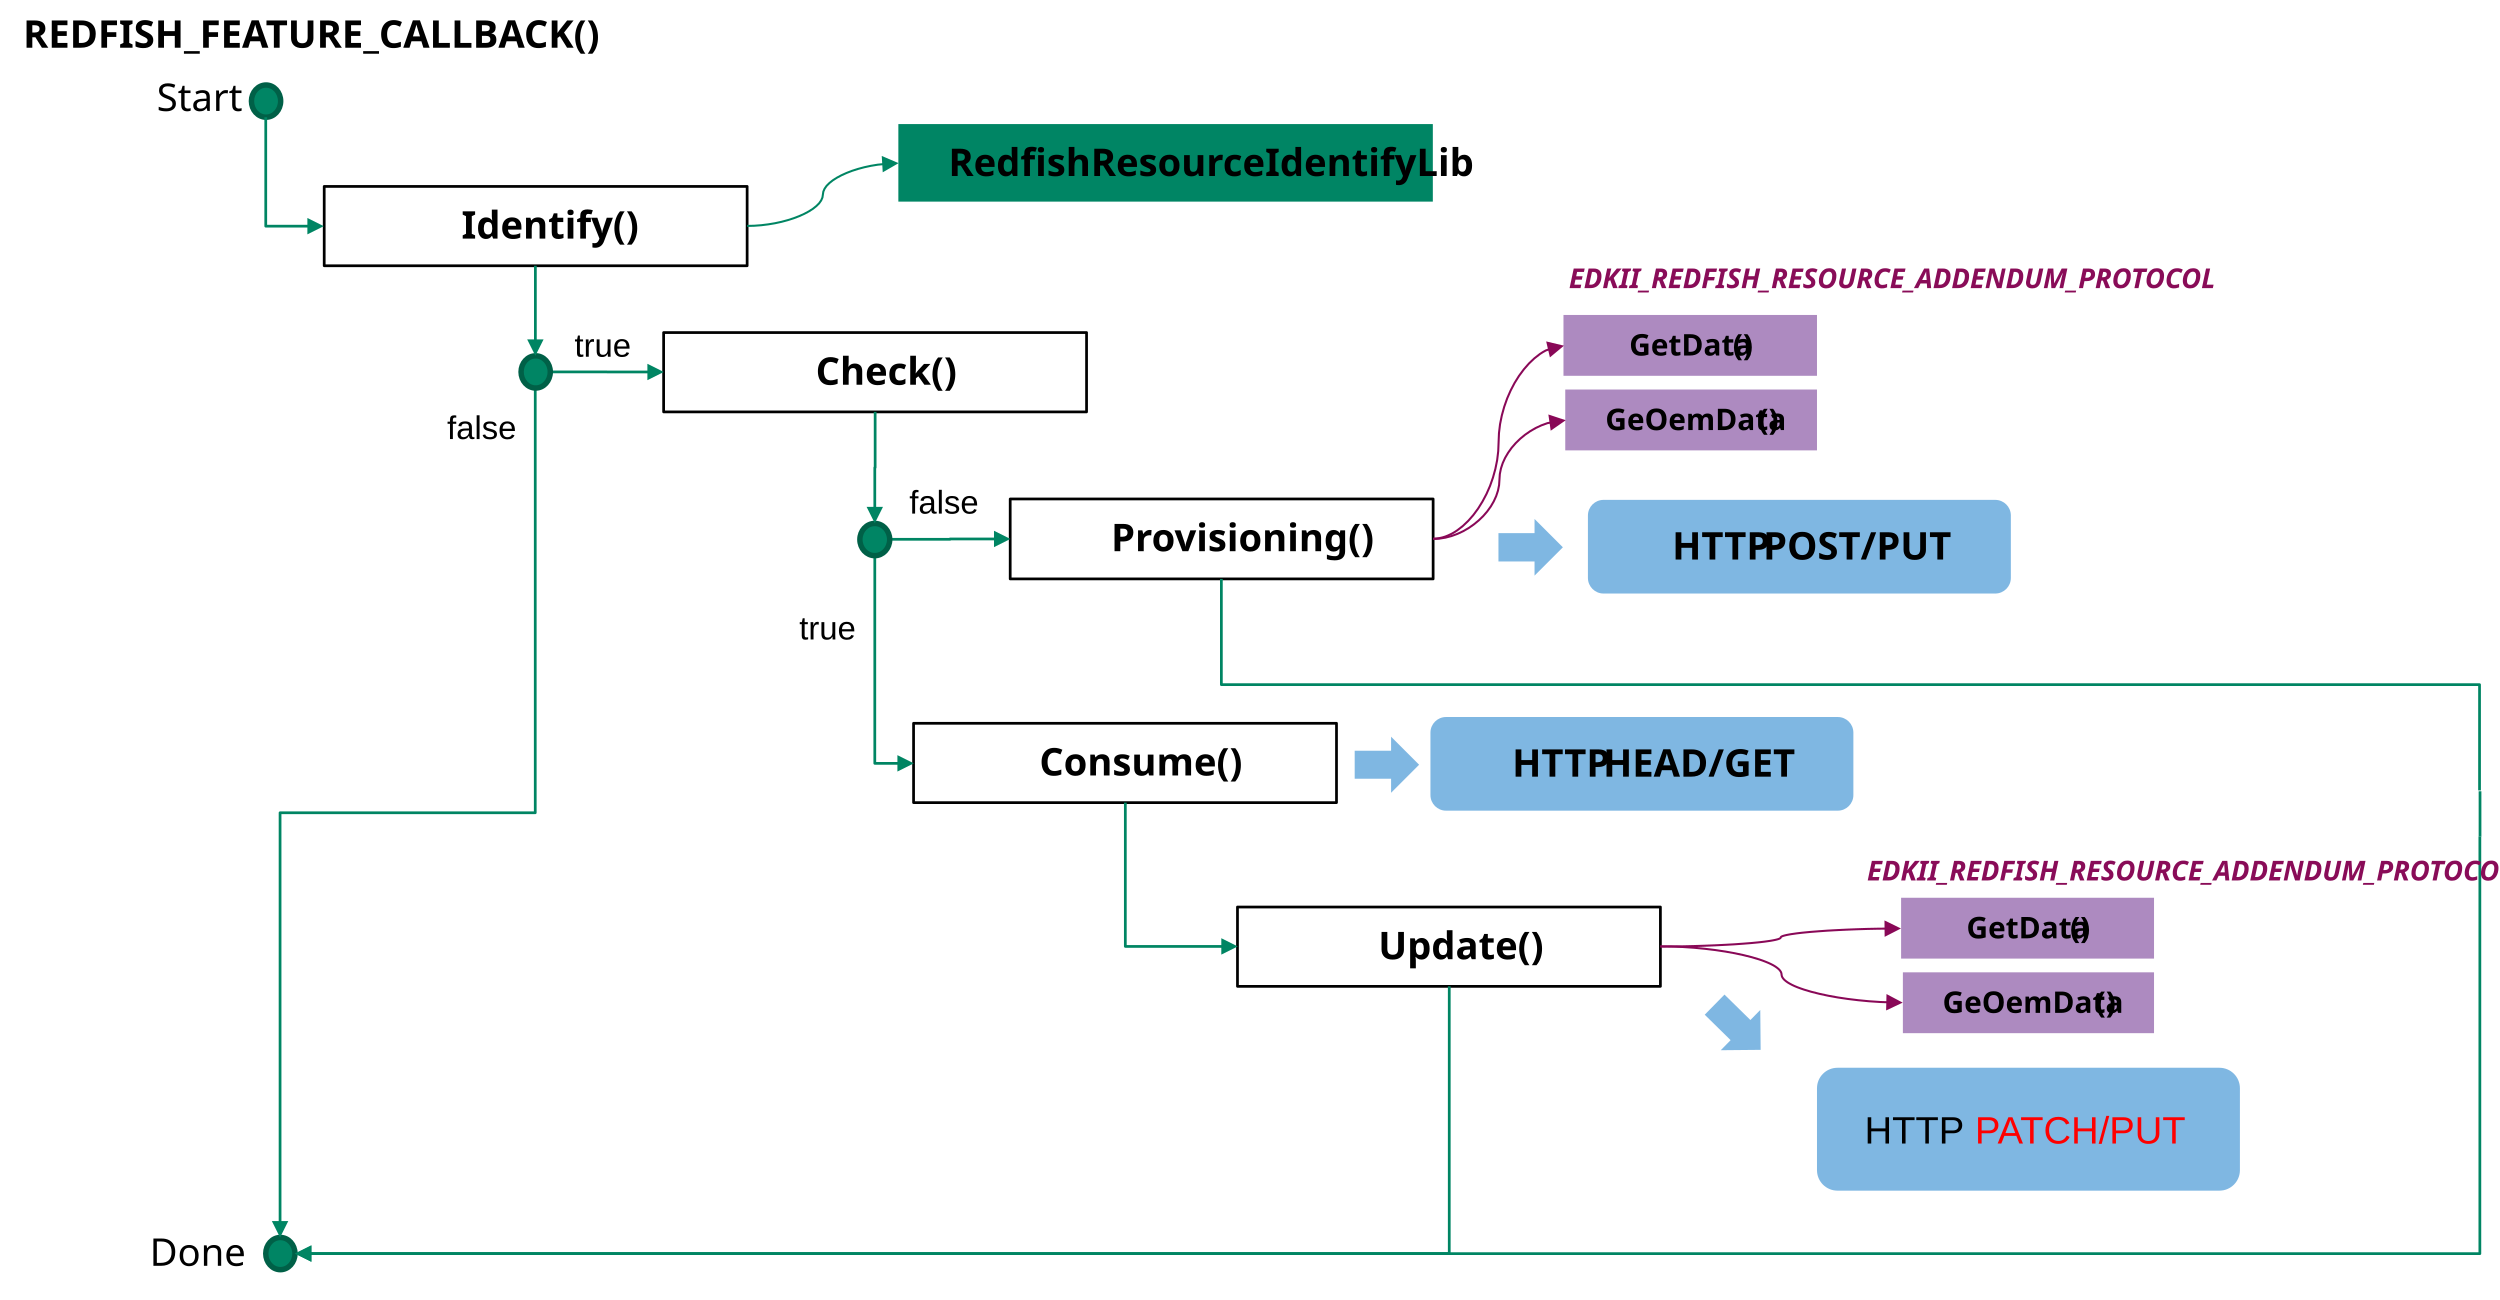
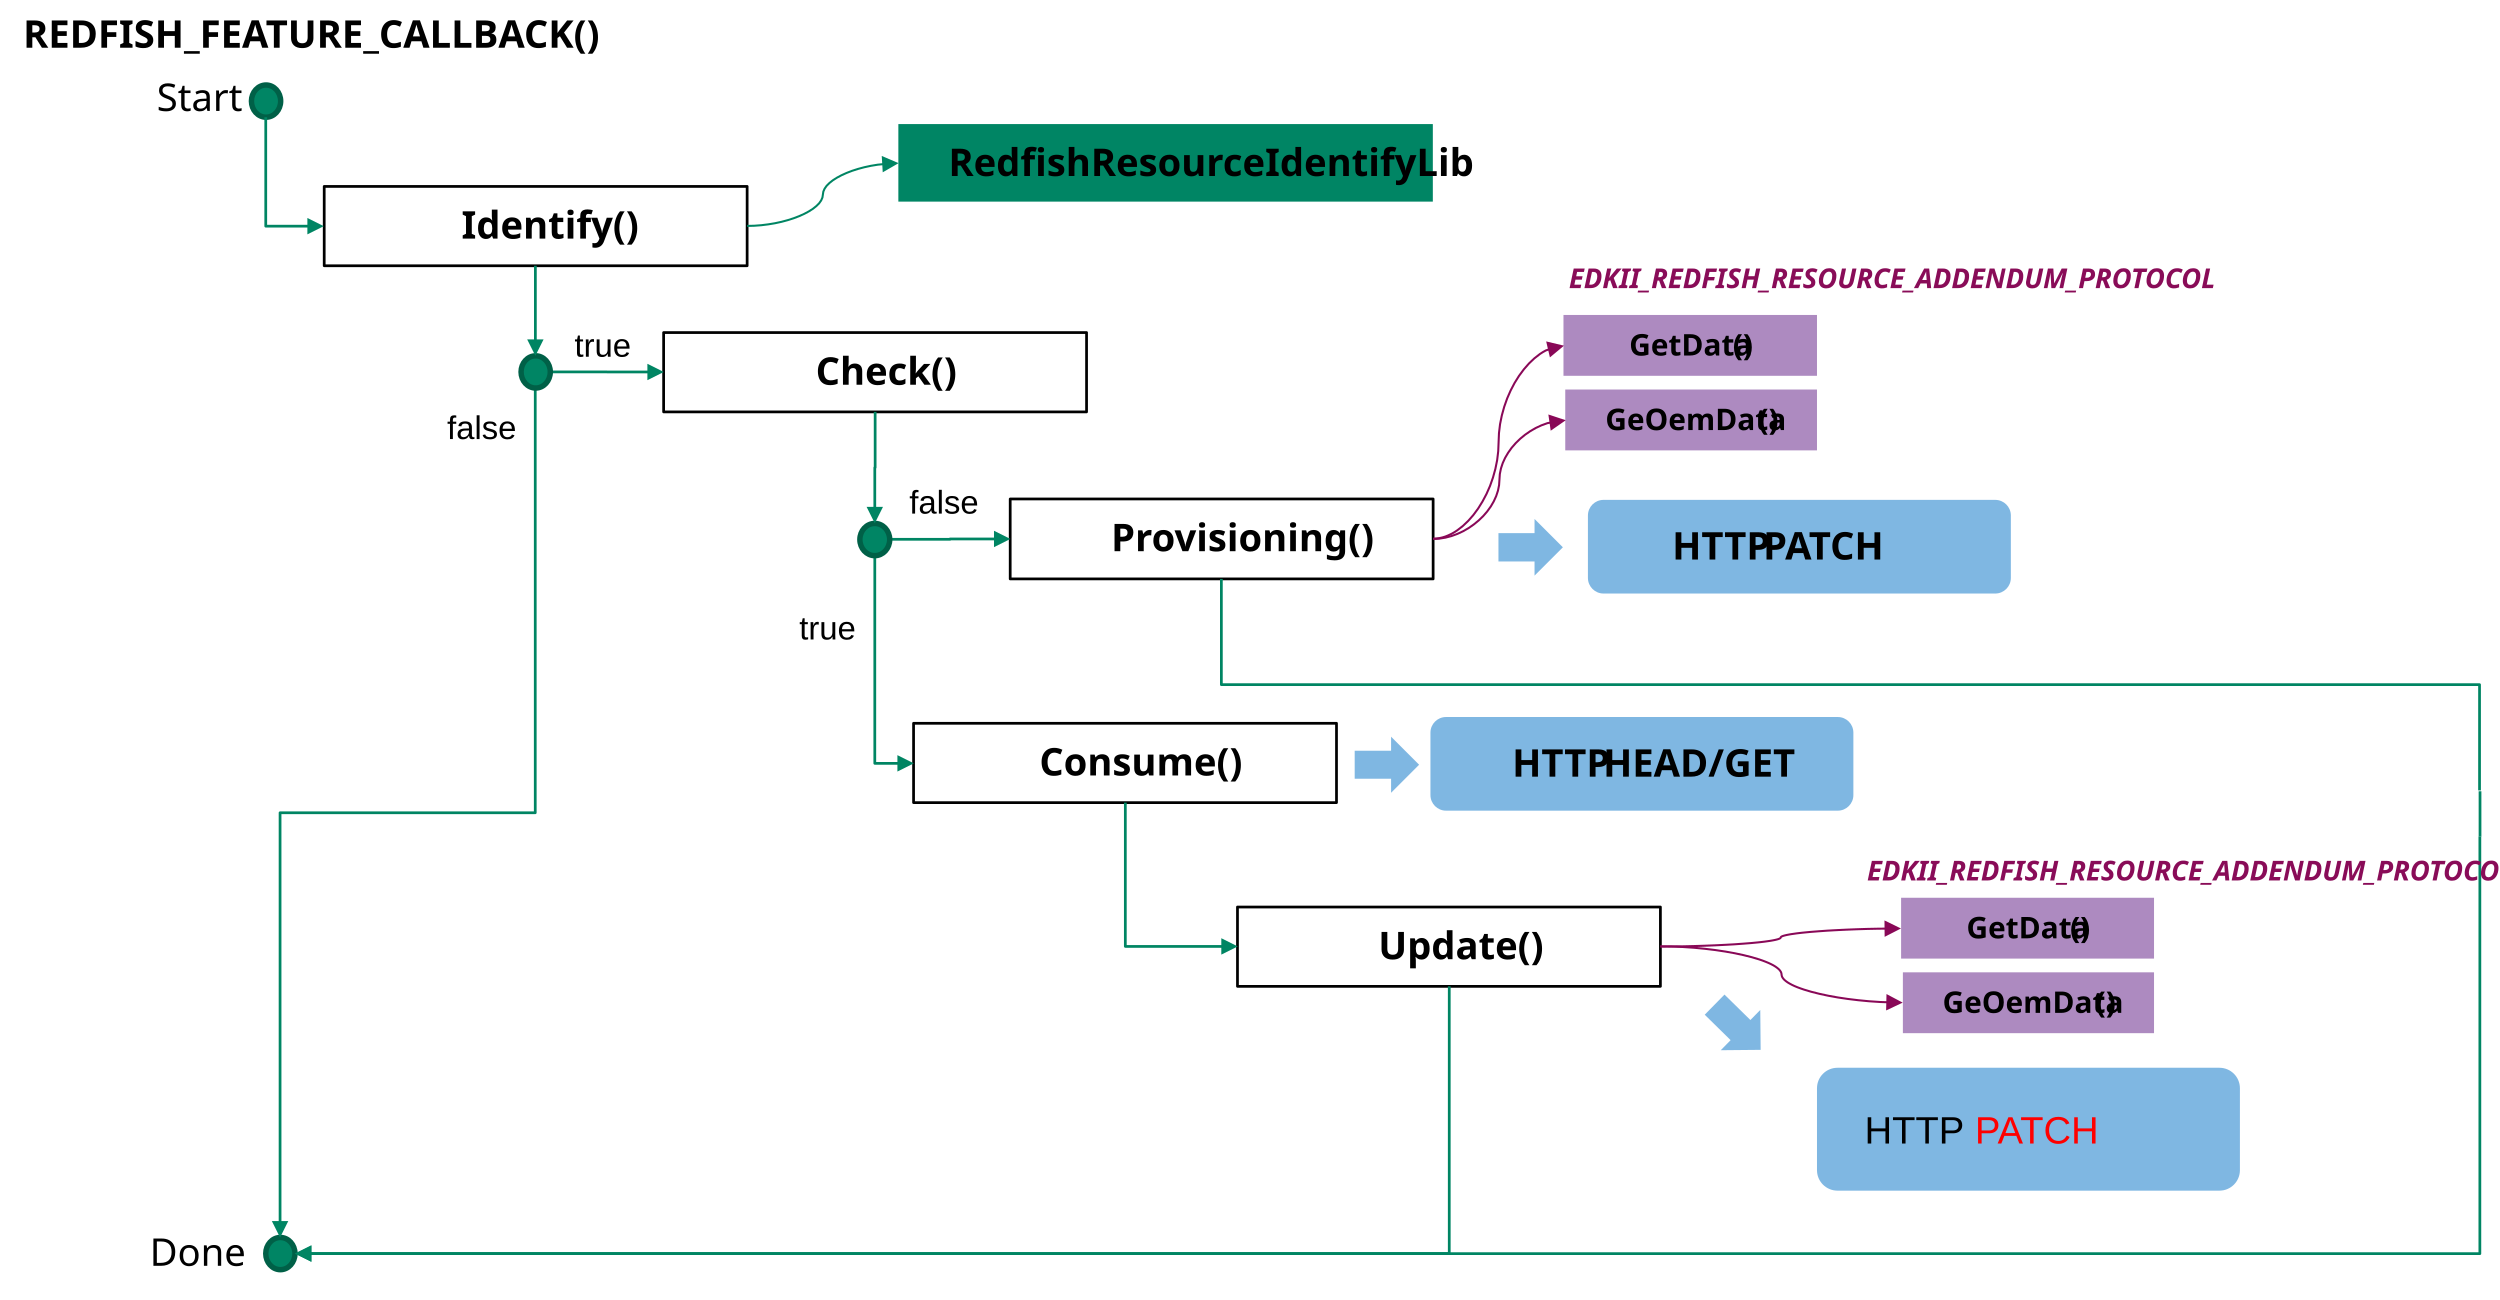
<svg xmlns="http://www.w3.org/2000/svg" width="4191" height="2178" style="background-color:white" xml:space="preserve" overflow="hidden">
  <defs>
    <clipPath id="clip0">
      <rect x="66" y="210" width="4191" height="2178" />
    </clipPath>
  </defs>
  <g clip-path="url(#clip0)" transform="translate(-66 -210)">
    <path d="M487.5 379.5C487.5 364.588 498.469 352.5 512 352.5 525.531 352.5 536.5 364.588 536.5 379.5 536.5 394.412 525.531 406.5 512 406.5 498.469 406.5 487.5 394.412 487.5 379.5Z" stroke="#006047" stroke-width="9.167" stroke-linejoin="round" stroke-miterlimit="10" fill="#008564" fill-rule="evenodd" />
    <text font-family="Calibri,Calibri_MSFontService,sans-serif" font-weight="700" font-size="64" transform="matrix(1 0 0 1 104.76 290)">REDFISH_FEATURE_CALLBACK()</text>
    <rect x="609.5" y="522.5" width="709" height="133" stroke="#000000" stroke-width="4.583" stroke-linejoin="round" stroke-miterlimit="10" fill="none" />
    <text font-family="Calibri,Calibri_MSFontService,sans-serif" font-weight="700" font-size="64" transform="matrix(1 0 0 1 839.622 610)">Identify()</text>
    <rect x="1178.5" y="767.5" width="709" height="133" stroke="#000000" stroke-width="4.583" stroke-linejoin="round" stroke-miterlimit="10" fill="none" />
    <text font-family="Calibri,Calibri_MSFontService,sans-serif" font-weight="700" font-size="64" transform="matrix(1 0 0 1 1433.4 855)">Check()</text>
    <rect x="1759.5" y="1046.5" width="709" height="134" stroke="#000000" stroke-width="4.583" stroke-linejoin="round" stroke-miterlimit="10" fill="none" />
    <text font-family="Calibri,Calibri_MSFontService,sans-serif" font-weight="700" font-size="64" transform="matrix(1 0 0 1 1928.64 1134)">Provisioning()</text>
    <rect x="1597.5" y="1422.5" width="709" height="133" stroke="#000000" stroke-width="4.583" stroke-linejoin="round" stroke-miterlimit="10" fill="none" />
    <text font-family="Calibri,Calibri_MSFontService,sans-serif" font-weight="700" font-size="64" transform="matrix(1 0 0 1 1808.4 1510)">Consume()</text>
    <rect x="2140.5" y="1730.5" width="709" height="133" stroke="#000000" stroke-width="4.583" stroke-linejoin="round" stroke-miterlimit="10" fill="none" />
    <text font-family="Calibri,Calibri_MSFontService,sans-serif" font-weight="700" font-size="64" transform="matrix(1 0 0 1 2376.59 1818)">Update()</text>
    <path d="M0-2.292 182.65-2.292C183.915-2.292 184.941-1.266 184.941 0L184.941 74.37 180.358 74.37 180.358 0 182.65 2.292 0 2.292ZM196.4 69.786 182.65 97.286 168.9 69.786Z" fill="#008563" transform="matrix(1.83697e-16 1 1 -1.83697e-16 511.5 406.5)" />
    <path d="M988.5 831.208 1083.64 831.208C1084.91 831.208 1085.93 832.234 1085.93 833.5L1085.93 833.591 1083.64 831.299 1155.86 831.299 1155.86 835.882 1083.64 835.882C1082.37 835.882 1081.35 834.856 1081.35 833.591L1081.35 833.5 1083.64 835.792 988.5 835.792ZM1151.28 819.841 1178.78 833.591 1151.28 847.341Z" fill="#008563" />
    <path d="M0-2.292 101.164-2.292C102.43-2.292 103.456-1.266 103.456 0L103.456 0.633 101.164-1.658 179.411-1.658 179.411 2.925 101.164 2.925C99.898 2.925 98.872 1.899 98.872 0.633L98.872 0 101.164 2.292 0 2.292ZM174.827-13.117 202.327 0.633 174.827 14.383Z" fill="#008563" transform="matrix(1 0 0 -1 1557.5 1114.13)" />
    <path d="M0-2.292 348.186-2.292C349.452-2.292 350.478-1.266 350.478 0L350.478 42.496 345.894 42.496 345.894 0 348.186 2.292 0 2.292ZM361.936 37.913 348.186 65.412 334.436 37.913Z" fill="#008563" transform="matrix(1.83697e-16 1 1 -1.83697e-16 1532.5 1141.5)" />
    <path d="M0-2.292 241.064-2.292C242.329-2.292 243.356-1.266 243.356 0L243.356 165.488 238.772 165.488 238.772 0 241.064 2.292 0 2.292ZM254.814 160.904 241.064 188.404 227.314 160.904Z" fill="#008563" transform="matrix(1.83697e-16 1 1 -1.83697e-16 1952.5 1555.5)" />
    <path d="M511.5 2311.5C511.5 2296.59 522.469 2284.5 536 2284.5 549.531 2284.5 560.5 2296.59 560.5 2311.5 560.5 2326.41 549.531 2338.5 536 2338.5 522.469 2338.5 511.5 2326.41 511.5 2311.5Z" stroke="#006047" stroke-width="9.167" stroke-linejoin="round" stroke-miterlimit="10" fill="#008564" fill-rule="evenodd" />
    <text font-family="Calibri,Calibri_MSFontService,sans-serif" font-weight="400" font-size="64" transform="matrix(1 0 0 1 316.965 2332)">Done </text>
    <path d="M965.584 860.5 965.584 1572.52C965.584 1573.79 964.558 1574.82 963.292 1574.82L535.5 1574.82 537.792 1572.52 537.792 2261.63 533.209 2261.63 533.209 1572.52C533.209 1571.26 534.235 1570.23 535.5 1570.23L963.292 1570.23 961.001 1572.52 961.001 860.5ZM549.25 2257.05 535.5 2284.55 521.75 2257.05Z" fill="#008563" />
    <path d="M2497.82 1863.5 2497.82 2311.4C2497.82 2312.67 2496.79 2313.7 2495.53 2313.7L583.418 2313.7 583.418 2309.11 2495.53 2309.11 2493.23 2311.4 2493.23 1863.5ZM588 2325.15 560.5 2311.4 588 2297.65Z" fill="#008563" />
    <path d="M2728 1074.17C2728 1059.72 2739.72 1048 2754.17 1048L3410.83 1048C3425.28 1048 3437 1059.72 3437 1074.17L3437 1178.83C3437 1193.28 3425.28 1205 3410.83 1205L2754.17 1205C2739.72 1205 2728 1193.28 2728 1178.83Z" fill="#0071C5" fill-rule="evenodd" fill-opacity="0.502" />
    <text font-family="Calibri,Calibri_MSFontService,sans-serif" font-weight="700" font-size="64" transform="matrix(1 0 0 1 2869.23 1148)">HTTP </text>
-     <text font-family="Calibri,Calibri_MSFontService,sans-serif" font-weight="700" font-size="64" transform="matrix(1 0 0 1 3021.62 1148)">POST/PUT</text>
+     <text font-family="Calibri,Calibri_MSFontService,sans-serif" font-weight="700" font-size="64" transform="matrix(1 0 0 1 3021.62 1148)">PATCH</text>
    <path d="M3112 2034.33C3112 2015.37 3127.37 2000 3146.33 2000L3786.67 2000C3805.63 2000 3821 2015.37 3821 2034.33L3821 2171.67C3821 2190.63 3805.63 2206 3786.67 2206L3146.33 2206C3127.37 2206 3112 2190.63 3112 2171.67Z" fill="#0071C5" fill-rule="evenodd" fill-opacity="0.502" />
    <text font-family="Arial,Arial_MSFontService,sans-serif" font-weight="400" font-size="64" transform="matrix(1 0 0 1 3191.74 2127)">HTTP </text>
-     <text fill="#FF0000" font-family="Arial,Arial_MSFontService,sans-serif" font-weight="400" font-size="64" transform="matrix(1 0 0 1 3376.79 2127)">PATCH/PUT</text>
+     <text fill="#FF0000" font-family="Arial,Arial_MSFontService,sans-serif" font-weight="400" font-size="64" transform="matrix(1 0 0 1 3376.79 2127)">PATCH</text>
    <rect x="1572" y="418" width="896" height="130" fill="#008564" />
    <text font-family="Calibri,Calibri_MSFontService,sans-serif" font-weight="700" font-size="64" transform="matrix(1 0 0 1 1655.98 505)">RedfishResourceIdentifyLib</text>
    <path d="M0.045-1.718 11.92-1.406 23.814-0.527 35.523 0.919 46.906 2.804 57.927 5.195 68.507 8.027 78.525 11.238 87.927 14.832 96.584 18.747 104.375 22.923 111.238 27.302 117.131 31.966 121.965 36.785C122.036 36.855 122.1 36.932 122.157 37.013L125.532 41.826C125.598 41.92 125.655 42.02 125.701 42.126L127.826 47.001C127.885 47.138 127.927 47.282 127.949 47.429L128.699 52.367 129.449 57.304 129.326 56.876 131.451 61.751 131.282 61.451 134.657 66.263 134.465 66.035 139.153 70.722 144.756 75.154 151.363 79.364 158.938 83.423 167.396 87.247 176.555 90.771 186.4 93.926 196.82 96.715 207.677 99.07 218.967 100.929 231.233 102.16 230.889 105.58 218.408 104.321 206.948 102.43 195.93 100.035 185.35 97.199 175.32 93.979 165.979 90.378 157.312 86.452 149.512 82.261 142.619 77.846 136.722 73.153 132.035 68.465C131.964 68.395 131.9 68.318 131.843 68.237L128.468 63.424C128.402 63.33 128.345 63.23 128.299 63.124L126.174 58.249C126.115 58.112 126.073 57.968 126.051 57.821L125.301 52.883 124.551 47.946 124.674 48.374 122.549 43.499 122.718 43.799 119.343 38.987 119.535 39.215 114.994 34.659 109.387 30.198 102.75 25.952 95.166 21.878 86.698 18.043 77.475 14.512 67.618 11.348 57.198 8.555 46.344 6.196 35.102 4.331 23.561 2.902 11.83 2.031-0.045 1.718ZM227.312 89.869 253.937 105.246 225.66 117.32Z" fill="#008563" transform="matrix(1 0 0 -1 1318.5 588.746)" />
    <rect x="2687" y="738" width="425" height="102" fill="#5D1682" fill-opacity="0.502" />
    <text font-family="Calibri,Calibri_MSFontService,sans-serif" font-weight="700" font-size="50" transform="matrix(1 0 0 1 2797.23 806)">GetData</text>
    <text font-family="Calibri,Calibri_MSFontService,sans-serif" font-weight="700" font-size="50" transform="matrix(1 0 0 1 2970.82 806)">()</text>
    <text fill="#890C58" font-family="Calibri,Calibri_MSFontService,sans-serif" font-style="italic" font-weight="700" font-size="46" transform="matrix(1 0 0 1 2696.04 693)">EDKII_REDFISH_RESOURCE_ADDENDUM_PROTOCOL</text>
    <path d="M0.084-1.717 5.209-1.467 10.479-0.766 15.743 0.384 21.001 1.981 26.138 4.029 31.237 6.447 36.274 9.248 41.253 12.499 50.803 19.891 59.997 28.63 68.728 38.553 76.822 49.544 84.273 61.531 91.019 74.258 96.949 87.746 101.933 101.866 105.969 116.416 108.997 131.282 110.831 146.482 111.467 161.742 112.092 176.867 113.894 191.795 116.872 206.407 120.844 220.729 125.746 234.616 131.574 247.871 138.147 260.389 145.458 272.09 153.443 282.851 161.92 292.557 170.872 301.067 180.183 308.333 184.928 311.366 189.774 314.061 189.495 313.937 197.654 316.733 196.54 319.985 188.38 317.188C188.284 317.155 188.19 317.114 188.101 317.064L183.072 314.259 178.067 311.042 168.503 303.557 159.33 294.818 150.682 284.899 142.542 273.91 135.103 261.986 128.426 249.254 122.504 235.759 117.531 221.646 113.503 207.093 110.481 192.205 108.658 177.008 108.033 161.883 107.419 146.893 105.628 131.968 102.656 117.334 98.692 103.009 93.801 89.129 87.981 75.867 81.352 63.344 74.053 51.581 66.147 40.822 57.628 31.12 48.697 22.609 39.372 15.376 34.601 12.252 29.763 9.553 24.862 7.221 19.999 5.269 15.007 3.741 10.021 2.641 5.041 1.967-0.084 1.717ZM195.756 303.927 219.415 323.564 189.51 330.709Z" fill="#890857" transform="matrix(1 0 0 -1 2468.5 1113.06)" />
    <rect x="2690" y="863" width="422" height="102" fill="#5D1682" fill-opacity="0.502" />
    <text font-family="Calibri,Calibri_MSFontService,sans-serif" font-weight="700" font-size="50" transform="matrix(1 0 0 1 2757.16 931)">GeOemData</text>
    <text font-family="Calibri,Calibri_MSFontService,sans-serif" font-weight="700" font-size="50" transform="matrix(1 0 0 1 3013.82 931)">()</text>
    <path d="M0.092-1.716 10.53-1.154 21.028 0.554 31.376 3.276 41.405 6.949 51.165 11.505 60.485 16.887 69.296 23.028 77.53 29.798 85.132 37.139 91.988 45.064 98.02 53.434 103.109 62.133 107.25 71.16 110.32 80.463 112.247 89.909 112.902 99.447 113.527 108.76 115.372 117.784 118.32 126.713 122.313 135.41 127.292 143.813 133.088 151.941 139.734 159.559 147.137 166.769 155.155 173.36 163.727 179.273 172.798 184.512 182.29 188.943 192.089 192.51 191.834 192.439 199.996 194.058 199.327 197.43 191.165 195.811C191.079 195.794 190.994 195.77 190.911 195.74L180.835 192.057 171.077 187.488 161.773 182.102 152.97 176.015 144.738 169.231 137.141 161.816 130.287 153.934 124.333 145.562 119.187 136.84 115.055 127.787 112.003 118.466 110.098 108.99 109.473 99.678 108.878 90.591 107.055 81.537 104.125 72.59 100.141 63.867 95.23 55.441 89.387 47.311 82.743 39.611 75.345 32.452 67.329 25.847 58.765 19.863 49.71 14.62 40.22 10.176 30.499 6.599 20.472 3.946 10.345 2.279-0.092 1.716ZM197.096 181.479 222.341 199.029 193.154 208.695Z" fill="#890857" transform="matrix(1 0 0 -1 2468.5 1113.53)" />
    <path d="M0.014-1.719 37.639-1.406 56.103-0.968 74.116-0.405 91.568 0.283 108.209 1.096 124.032 1.971 138.811 3.036 152.384 4.099 164.666 5.289 170.254 5.917 175.456 6.544 180.246 7.236 184.618 7.861 188.55 8.558 192.081 9.251 195.079 9.951 197.643 10.655 199.7 11.38 201.269 12.15C201.394 12.213 201.512 12.291 201.619 12.383L202.494 13.133C202.684 13.296 202.836 13.498 202.94 13.726L203.252 14.414 203.565 15.101 203.119 14.508 203.994 15.258 203.644 15.025 205.019 15.713 206.762 16.318 209.143 16.968 212.017 17.639 215.456 18.314 219.3 18.995 223.618 19.611 228.371 20.299 233.518 20.919 239.067 21.542 251.291 22.727 264.822 23.787 279.561 24.848 295.283 25.721 311.959 26.533 329.318 27.22 347.304 27.782 365.722 28.157 380.37 28.298 380.337 31.735 365.653 31.593 347.196 31.218 329.182 30.655 311.791 29.967 295.092 29.154 279.314 28.277 264.553 27.213 250.959 26.148 238.683 24.958 233.107 24.331 227.879 23.701 223.132 23.014 218.7 22.38 214.794 21.686 211.233 20.986 208.232 20.282 205.613 19.557 203.481 18.787 202.106 18.1C201.981 18.037 201.863 17.959 201.756 17.867L200.881 17.117C200.691 16.954 200.539 16.752 200.435 16.524L200.123 15.836 199.81 15.149 200.256 15.742 199.381 14.992 199.731 15.225 198.55 14.62 196.732 13.97 194.296 13.299 191.419 12.624 187.95 11.942 184.132 11.264 179.754 10.639 175.044 9.956 169.871 9.333 164.334 8.711 152.116 7.526 138.564 6.464 123.843 5.404 108.041 4.529 91.432 3.717 74.009 3.03 56.022 2.468 37.611 2.031-0.014 1.719ZM375.903 16.223 403.269 30.238 375.637 43.722Z" fill="#890857" transform="matrix(1 0 0 -1 2849.5 1796.74)" />
    <path d="M2849.52 1794.78 2868.52 1795.03 2887.45 1795.85 2906.05 1797.1 2924.23 1798.85 2941.83 1800.98 2958.63 1803.49 2974.62 1806.37 2989.49 1809.57 3003.23 1813.02 3015.62 1816.73 3021.31 1818.69 3026.61 1820.71 3031.47 1822.73 3035.92 1824.82 3039.92 1826.91 3043.47 1829.1 3046.57 1831.36 3049.18 1833.57 3051.29 1835.92C3051.34 1835.98 3051.39 1836.05 3051.44 1836.12L3052.87 1838.31C3052.94 1838.41 3053 1838.51 3053.04 1838.63L3053.91 1840.88C3053.96 1841 3054 1841.13 3054.01 1841.26L3054.33 1843.44 3054.64 1845.63 3054.54 1845.25 3055.41 1847.5 3055.25 1847.18 3056.69 1849.37 3056.54 1849.17 3058.47 1851.36 3060.8 1853.32 3063.7 1855.42 3067.01 1857.4 3070.88 1859.49 3075.17 1861.51 3079.91 1863.48 3085.09 1865.39 3090.68 1867.31 3102.93 1870.98 3116.54 1874.4 3131.3 1877.57 3147.12 1880.43 3163.88 1882.92 3181.33 1885.04 3199.42 1886.79 3217.99 1888.04 3232.84 1888.55 3232.72 1891.99 3217.76 1891.46 3199.08 1890.21 3180.92 1888.46 3163.37 1886.32 3146.51 1883.82 3130.58 1880.93 3115.71 1877.73 3101.94 1874.27 3089.56 1870.56 3083.9 1868.61 3078.59 1866.65 3073.7 1864.62 3069.25 1862.51 3065.24 1860.35 3061.67 1858.2 3058.57 1855.93 3055.9 1853.64 3053.96 1851.45C3053.91 1851.39 3053.86 1851.32 3053.81 1851.26L3052.38 1849.07C3052.31 1848.97 3052.25 1848.86 3052.21 1848.75L3051.34 1846.5C3051.29 1846.38 3051.25 1846.25 3051.24 1846.12L3050.92 1843.93 3050.61 1841.74 3050.71 1842.12 3049.84 1839.87 3050 1840.19 3048.56 1838.01 3048.71 1838.2 3046.95 1836.18 3044.55 1834.14 3041.66 1832.02 3038.33 1829.96 3034.45 1827.93 3030.15 1825.9 3025.39 1823.92 3020.19 1821.94 3014.63 1820.02 3002.39 1816.35 2988.76 1812.93 2974.01 1809.75 2958.12 1806.89 2941.42 1804.39 2923.9 1802.27 2905.82 1800.53 2887.3 1799.28 2868.48 1798.47 2849.48 1798.22ZM3228.52 1876.42 3255.7 1890.8 3227.88 1903.91Z" fill="#890857" />
    <path d="M2578 1103.75 2638.5 1103.75 2638.5 1080 2686 1127.5 2638.5 1175 2638.5 1151.25 2578 1151.25Z" fill="#0071C5" fill-rule="evenodd" fill-opacity="0.502" />
    <path d="M2956.92 1877.31 3000.36 1919.95 3016.93 1903.07 3017.55 1969.96 2950.65 1970.59 2967.22 1953.71 2923.79 1911.07Z" fill="#0071C5" fill-rule="evenodd" fill-opacity="0.502" />
    <path d="M939.5 833.5C939.5 818.588 950.469 806.5 964 806.5 977.531 806.5 988.5 818.588 988.5 833.5 988.5 848.412 977.531 860.5 964 860.5 950.469 860.5 939.5 848.412 939.5 833.5Z" stroke="#006047" stroke-width="9.167" stroke-linejoin="round" stroke-miterlimit="10" fill="#008564" fill-rule="evenodd" />
    <path d="M965.792 655.5 965.792 730.981C965.792 732.247 964.766 733.273 963.501 733.273L963.5 733.273 965.792 730.981 965.792 783.546 961.208 783.546 961.208 730.981C961.208 729.716 962.235 728.69 963.5 728.69L963.501 728.69 961.209 730.981 961.209 655.5ZM977.25 778.963 963.5 806.463 949.75 778.963Z" fill="#008563" />
    <text font-family="Arial,Arial_MSFontService,sans-serif" font-weight="400" font-size="55" transform="matrix(1 0 0 1 815.508 946)">false</text>
    <text font-family="Arial,Arial_MSFontService,sans-serif" font-weight="400" font-size="55" transform="matrix(1 0 0 1 1029.08 808)">true</text>
    <path d="M1507.5 1114.5C1507.5 1099.59 1518.69 1087.5 1532.5 1087.5 1546.31 1087.5 1557.5 1099.59 1557.5 1114.5 1557.5 1129.41 1546.31 1141.5 1532.5 1141.5 1518.69 1141.5 1507.5 1129.41 1507.5 1114.5Z" stroke="#006047" stroke-width="9.167" stroke-linejoin="round" stroke-miterlimit="10" fill="#008564" fill-rule="evenodd" />
    <path d="M1535.38 900.5 1535.38 993.849C1535.38 995.114 1534.35 996.14 1533.09 996.14L1532.5 996.14 1534.79 993.849 1534.79 1064.28 1530.21 1064.28 1530.21 993.849C1530.21 992.583 1531.23 991.557 1532.5 991.557L1533.09 991.557 1530.8 993.849 1530.8 900.5ZM1546.25 1059.7 1532.5 1087.2 1518.75 1059.7Z" fill="#008563" />
    <text font-family="Arial,Arial_MSFontService,sans-serif" font-weight="400" font-size="55" transform="matrix(1 0 0 1 1405.87 1282)">true</text>
    <text font-family="Arial,Arial_MSFontService,sans-serif" font-weight="400" font-size="55" transform="matrix(1 0 0 1 1590.37 1071)">false</text>
    <text font-family="Calibri,Calibri_MSFontService,sans-serif" font-weight="400" font-size="64" transform="matrix(1 0 0 1 328.764 396)">Start</text>
    <path d="M0 0 177.266 0 177.266 2109.2 354.533 2109.2" stroke="#008563" stroke-width="4.583" stroke-linejoin="round" stroke-miterlimit="10" fill="none" fill-rule="evenodd" transform="matrix(1.83697e-16 1 1 -1.83697e-16 2113.5 1180.5)" />
    <path d="M4225.53 1612.5 4225.53 2311.62C4225.53 2312.89 4224.5 2313.91 4223.23 2313.91L583.414 2313.91 583.414 2309.33 4223.23 2309.33 4220.94 2311.62 4220.94 1612.5ZM588 2325.37 560.5 2311.62 588 2297.87Z" fill="#008563" />
    <path d="M4223.5 1536.5 4223.5 1612.57" stroke="#008563" stroke-width="4.583" stroke-linejoin="round" stroke-miterlimit="10" fill="none" fill-rule="evenodd" />
    <path d="M2464 1438.17C2464 1423.72 2475.72 1412 2490.17 1412L3146.83 1412C3161.28 1412 3173 1423.72 3173 1438.17L3173 1542.83C3173 1557.28 3161.28 1569 3146.83 1569L2490.17 1569C2475.72 1569 2464 1557.28 2464 1542.83Z" fill="#0071C5" fill-rule="evenodd" fill-opacity="0.502" />
    <text font-family="Calibri,Calibri_MSFontService,sans-serif" font-weight="700" font-size="64" transform="matrix(1 0 0 1 2601 1512)">HTTP </text>
    <text font-family="Calibri,Calibri_MSFontService,sans-serif" font-weight="700" font-size="64" transform="matrix(1 0 0 1 2753.4 1512)">HEAD/GET</text>
    <path d="M2337 1468.5 2398 1468.5 2398 1445 2445 1492 2398 1539 2398 1515.5 2337 1515.5Z" fill="#0071C5" fill-rule="evenodd" fill-opacity="0.502" />
    <rect x="3253" y="1715" width="424" height="102" fill="#5D1682" fill-opacity="0.502" />
    <text font-family="Calibri,Calibri_MSFontService,sans-serif" font-weight="700" font-size="50" transform="matrix(1 0 0 1 3362.57 1783)">GetData</text>
    <text font-family="Calibri,Calibri_MSFontService,sans-serif" font-weight="700" font-size="50" transform="matrix(1 0 0 1 3536.17 1783)">()</text>
    <text fill="#890C58" font-family="Calibri,Calibri_MSFontService,sans-serif" font-style="italic" font-weight="700" font-size="46" transform="matrix(1 0 0 1 3195.85 1686)">EDKII_REDFISH_RESOURCE_ADDENDUM_PROTOCOL</text>
    <rect x="3256" y="1840" width="421" height="102" fill="#5D1682" fill-opacity="0.502" />
    <text font-family="Calibri,Calibri_MSFontService,sans-serif" font-weight="700" font-size="50" transform="matrix(1 0 0 1 3322.5 1908)">GeOemData</text>
    <text font-family="Calibri,Calibri_MSFontService,sans-serif" font-weight="700" font-size="50" transform="matrix(1 0 0 1 3579.17 1908)">()</text>
  </g>
</svg>
